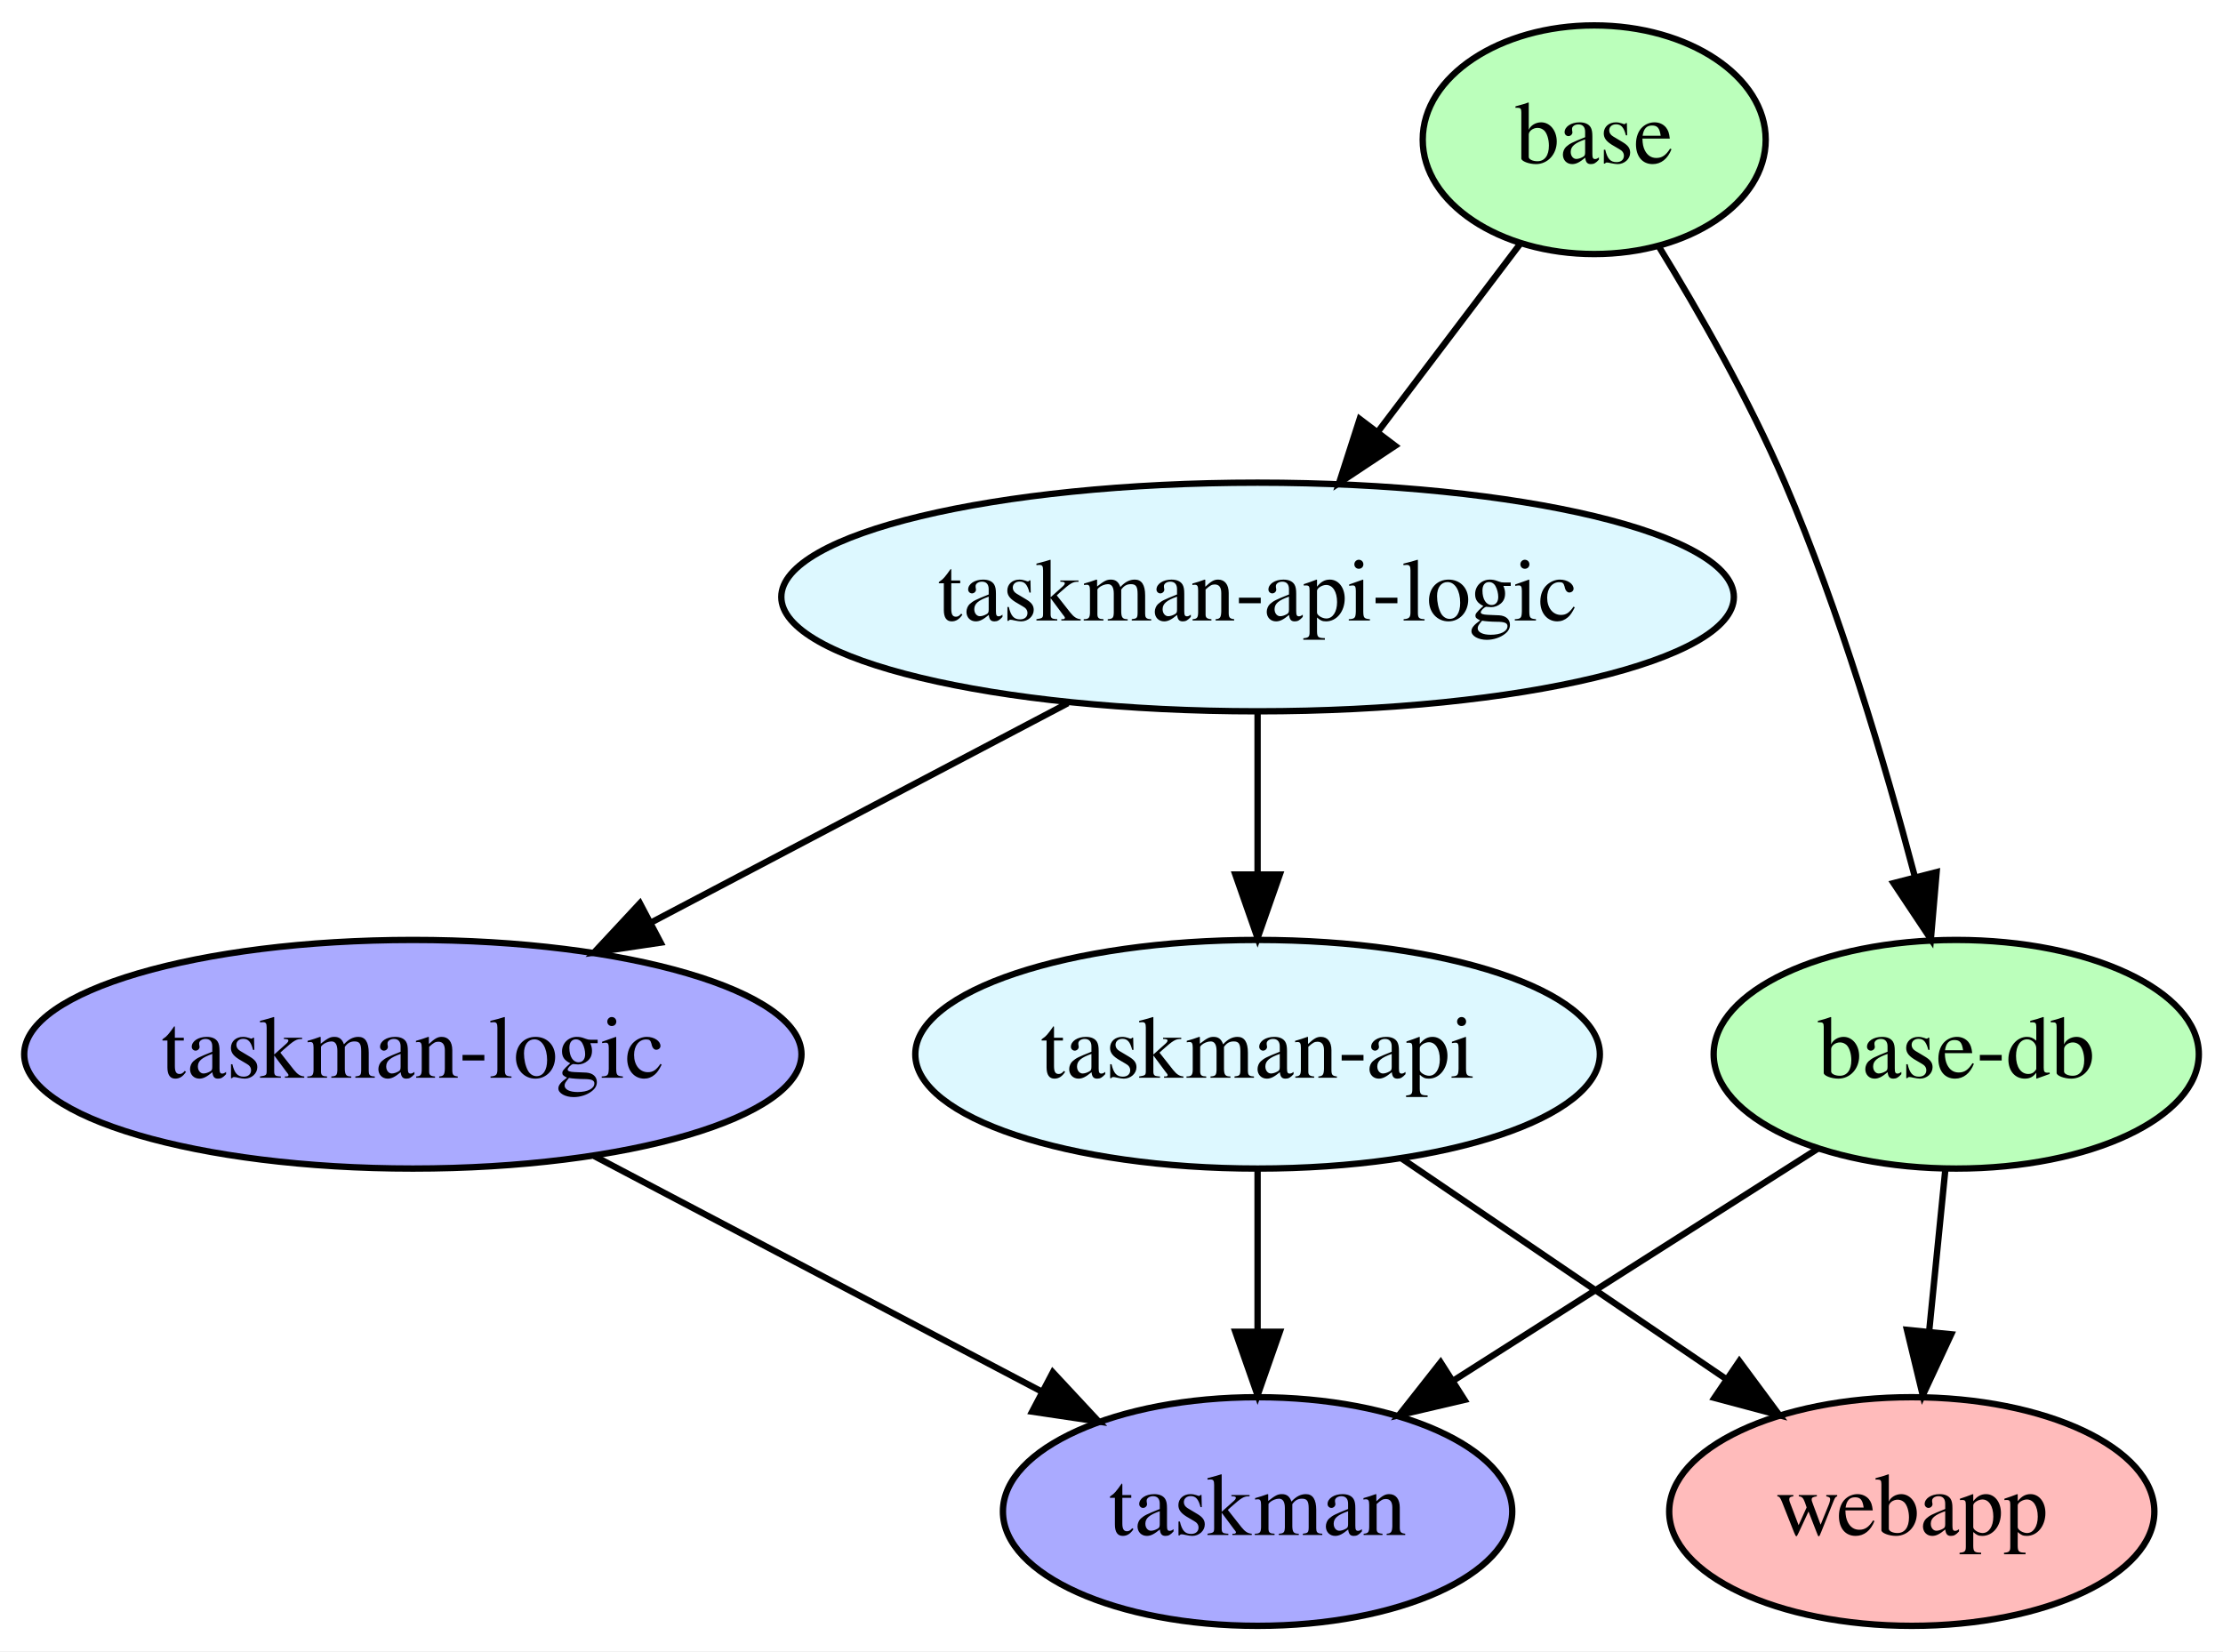
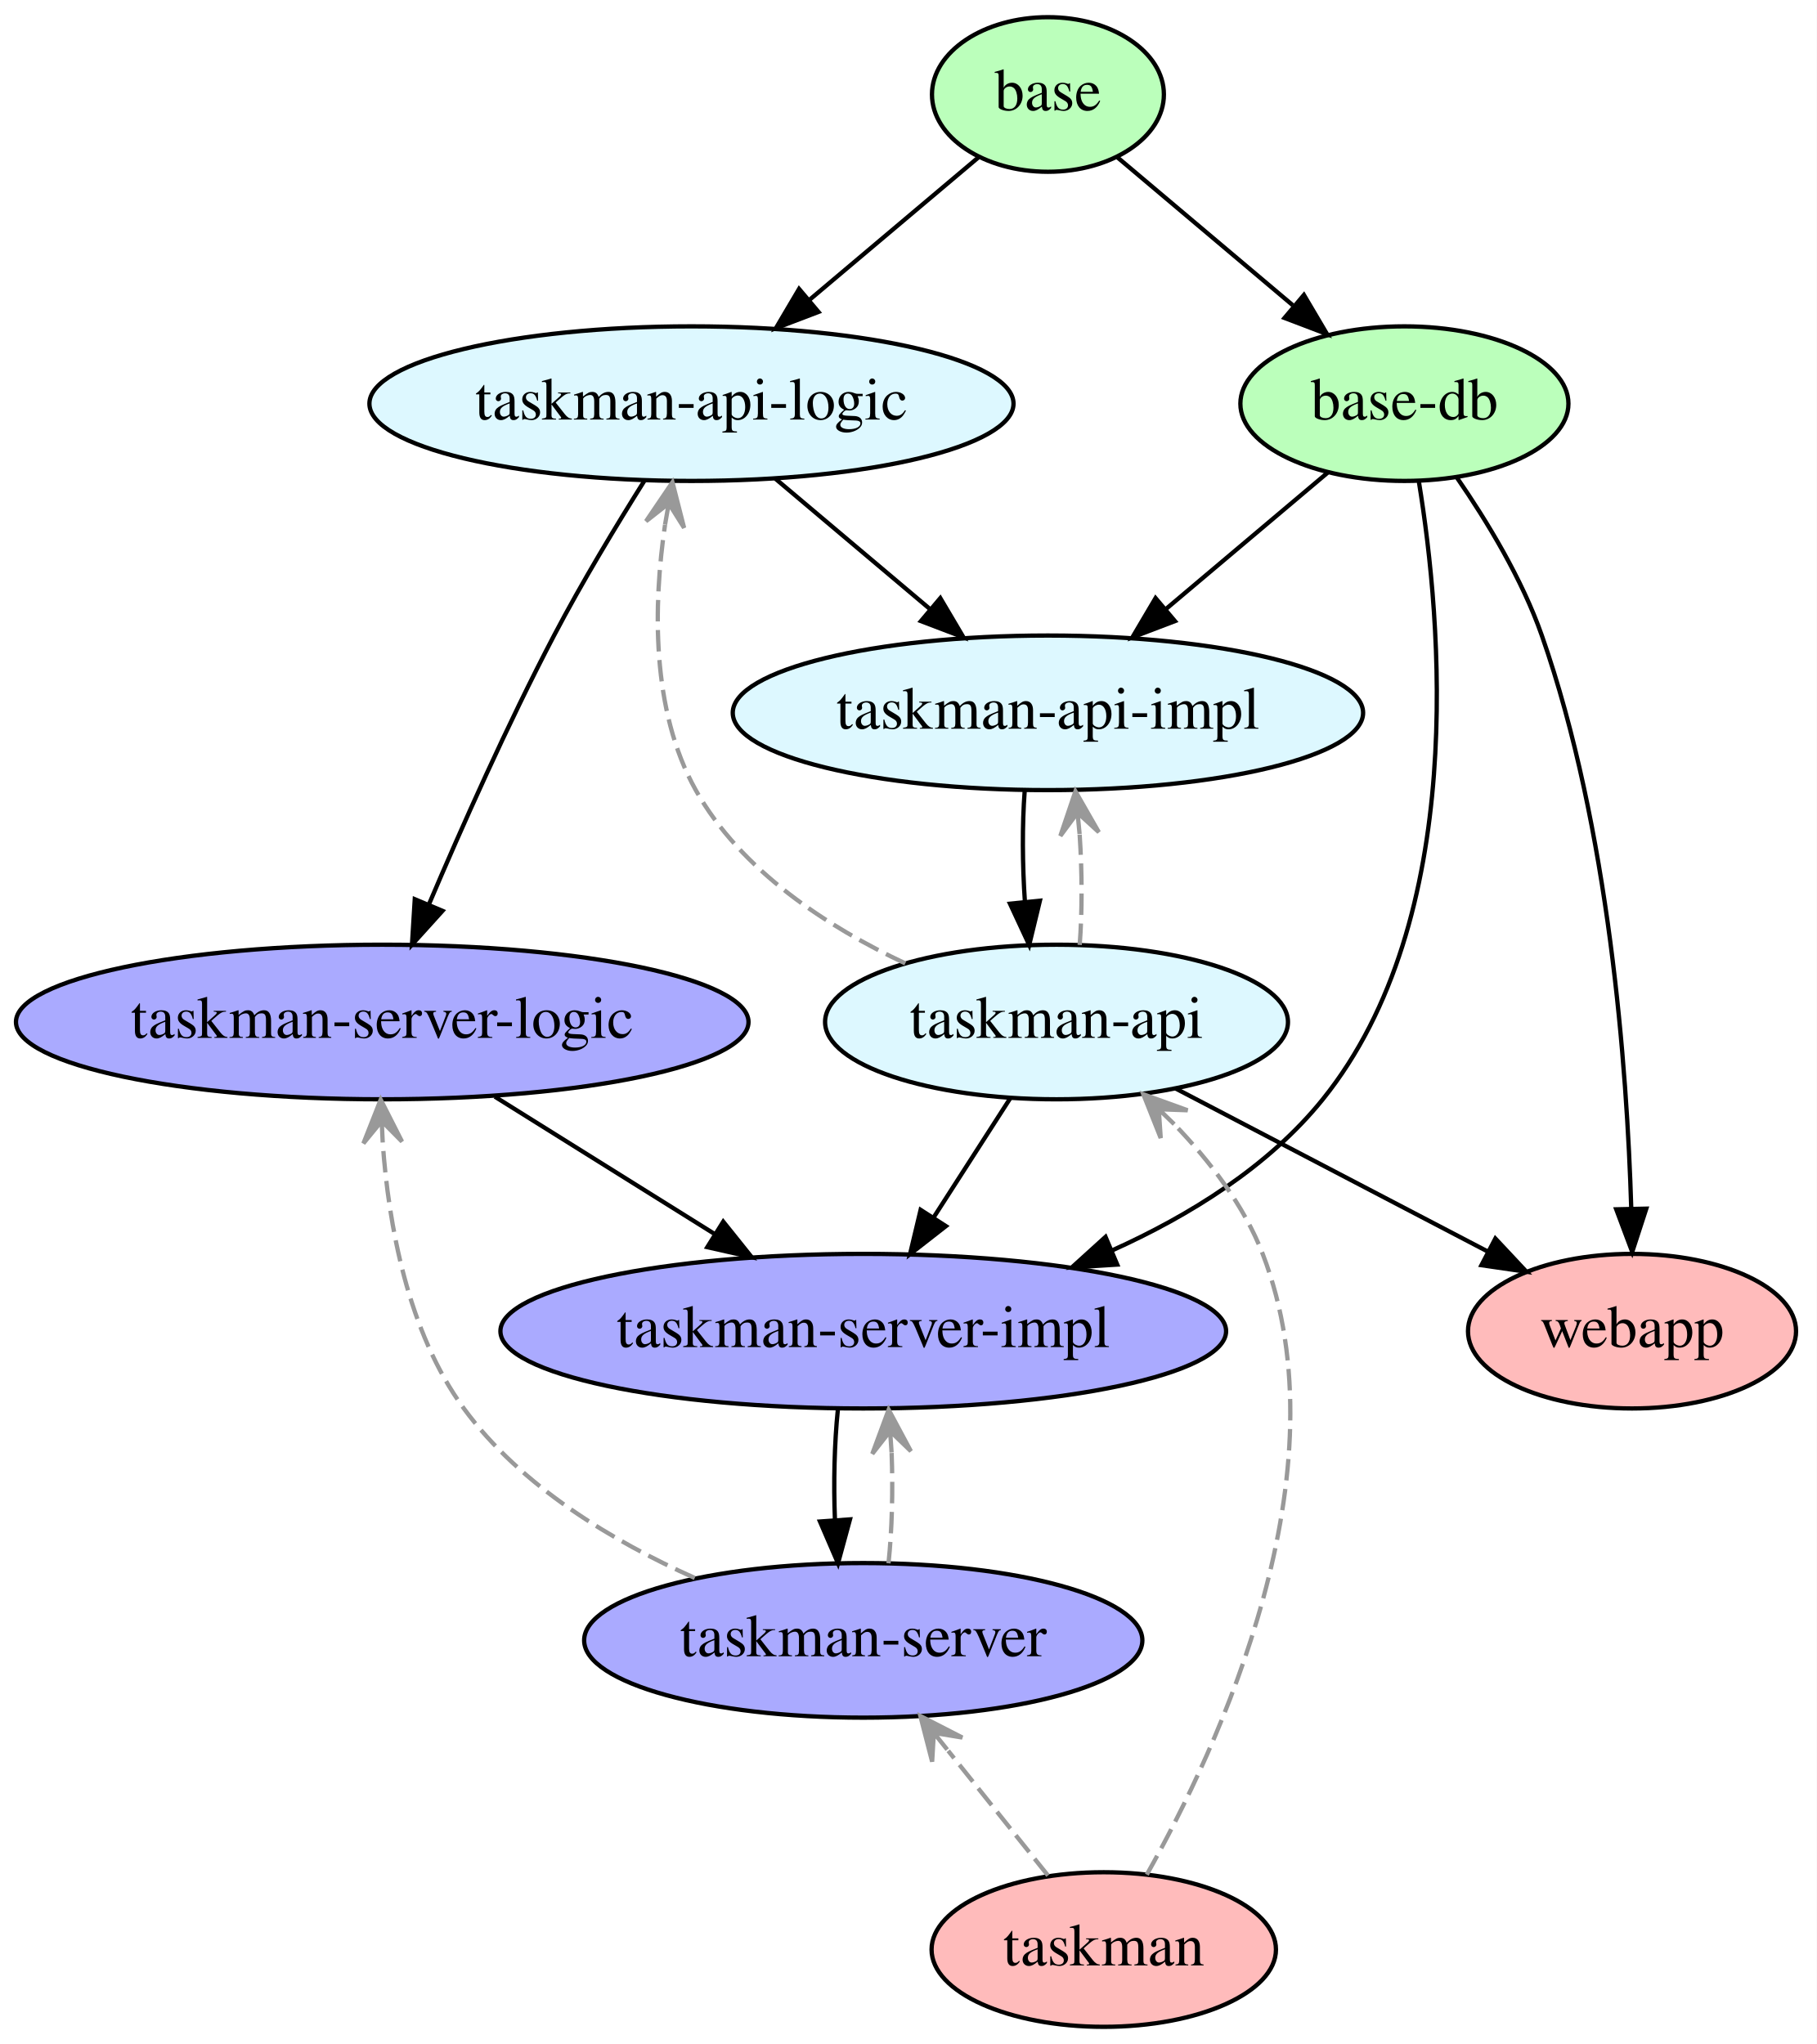
- <svg xmlns="http://www.w3.org/2000/svg" width="350pt" height="260pt" viewBox="0.00 0.00 350.00 260.00">
-   <g id="graph0" class="graph" transform="scale(1 1) rotate(0) translate(4 256)">
-     <polygon fill="white" stroke="none" points="-4,4 -4,-256 346,-256 346,4 -4,4" />
+ <svg xmlns="http://www.w3.org/2000/svg" width="423pt" height="476pt" viewBox="0.00 0.00 423.00 476.00">
+   <g id="graph0" class="graph" transform="scale(1 1) rotate(0) translate(4 472)">
+     <polygon fill="white" stroke="none" points="-4,4 -4,-472 419,-472 419,4 -4,4" />
    <g id="node1" class="node">
-       <ellipse fill="#bbffbb" stroke="black" cx="247" cy="-234" rx="27" ry="18" />
-       <text text-anchor="middle" x="247" y="-230.3" font-family="Times,serif" font-size="14.00">base</text>
+       <ellipse fill="#bbffbb" stroke="black" cx="240" cy="-450" rx="27" ry="18" />
+       <text text-anchor="middle" x="240" y="-446.3" font-family="Times,serif" font-size="14.00">base</text>
    </g>
    <g id="node2" class="node">
-       <ellipse fill="#bbffbb" stroke="black" cx="304" cy="-90" rx="38.194" ry="18" />
-       <text text-anchor="middle" x="304" y="-86.3" font-family="Times,serif" font-size="14.00">base-db</text>
+       <ellipse fill="#bbffbb" stroke="black" cx="323" cy="-378" rx="38.194" ry="18" />
+       <text text-anchor="middle" x="323" y="-374.3" font-family="Times,serif" font-size="14.00">base-db</text>
    </g>
    <g id="edge1" class="edge">
-       <path fill="none" stroke="black" d="M297.492,-117.926C292.755,-135.868 285.665,-159.777 277,-180 271.42,-193.023 263.462,-206.934 257.144,-217.235" />
-       <polygon fill="black" stroke="black" points="300.912,-118.681 300.003,-108.125 294.131,-116.943 300.912,-118.681" />
+       <path fill="none" stroke="black" d="M297.017,-400.913C283.588,-412.239 267.626,-425.701 256.011,-435.497" />
+       <polygon fill="black" stroke="black" points="299.602,-403.312 304.99,-394.189 295.089,-397.96 299.602,-403.312" />
    </g>
    <g id="node3" class="node">
-       <ellipse fill="#aaaaff" stroke="black" cx="194" cy="-18" rx="40.094" ry="18" />
-       <text text-anchor="middle" x="194" y="-14.3" font-family="Times,serif" font-size="14.00">taskman</text>
+       <ellipse fill="#aaaaff" stroke="black" cx="197" cy="-162" rx="84.485" ry="18" />
+       <text text-anchor="middle" x="197" y="-158.3" font-family="Times,serif" font-size="14.00">taskman-server-impl</text>
+     </g>
+     <g id="edge9" class="edge">
+       <path fill="none" stroke="black" d="M254.917,-180.794C272.942,-188.917 291.378,-200.326 304,-216 337.893,-258.089 331.634,-327.607 326.386,-359.736" />
+       <polygon fill="black" stroke="black" points="256.135,-177.509 245.561,-176.84 253.41,-183.957 256.135,-177.509" />
+     </g>
+     <g id="node4" class="node">
+       <ellipse fill="#aaaaff" stroke="black" cx="85" cy="-234" rx="85.285" ry="18" />
+       <text text-anchor="middle" x="85" y="-230.3" font-family="Times,serif" font-size="14.00">taskman-server-logic</text>
+     </g>
+     <g id="edge7" class="edge">
+       <path fill="none" stroke="black" d="M162.218,-184.739C145.758,-195.027 126.426,-207.109 111.224,-216.61" />
+       <polygon fill="black" stroke="black" points="164.398,-187.503 171.023,-179.235 160.688,-181.567 164.398,-187.503" />
+     </g>
+     <g id="node8" class="node">
+       <ellipse fill="#ddf8ff" stroke="black" cx="242" cy="-234" rx="53.891" ry="18" />
+       <text text-anchor="middle" x="242" y="-230.3" font-family="Times,serif" font-size="14.00">taskman-api</text>
    </g>
    <g id="edge8" class="edge">
-       <path fill="none" stroke="black" d="M224.814,-38.609C243.061,-50.221 265.743,-64.654 282.148,-75.094" />
-       <polygon fill="black" stroke="black" points="226.576,-35.581 216.26,-33.166 222.818,-41.487 226.576,-35.581" />
+       <path fill="none" stroke="black" d="M213.345,-188.425C219.292,-197.676 225.861,-207.894 231.207,-216.211" />
+       <polygon fill="black" stroke="black" points="216.245,-186.464 207.893,-179.945 210.357,-190.25 216.245,-186.464" />
    </g>
-     <g id="node4" class="node">
-       <ellipse fill="#aaaaff" stroke="black" cx="61" cy="-90" rx="61.189" ry="18" />
-       <text text-anchor="middle" x="61" y="-86.3" font-family="Times,serif" font-size="14.00">taskman-logic</text>
+     <g id="node7" class="node">
+       <ellipse fill="#ddf8ff" stroke="black" cx="157" cy="-378" rx="74.987" ry="18" />
+       <text text-anchor="middle" x="157" y="-374.3" font-family="Times,serif" font-size="14.00">taskman-api-logic</text>
    </g>
    <g id="edge6" class="edge">
-       <path fill="none" stroke="black" d="M160.06,-36.863C138.261,-48.337 110.264,-63.072 89.598,-73.948" />
-       <polygon fill="black" stroke="black" points="161.765,-39.921 168.984,-32.166 158.504,-33.727 161.765,-39.921" />
+       <path fill="none" stroke="black" d="M95.821,-261.281C103.445,-279.214 114.184,-303.365 125,-324 131.487,-336.376 139.638,-349.85 146.089,-360.115" />
+       <polygon fill="black" stroke="black" points="99.029,-259.881 91.926,-252.02 92.577,-262.595 99.029,-259.881" />
    </g>
    <g id="node5" class="node">
-       <ellipse fill="#ddf8ff" stroke="black" cx="194" cy="-90" rx="53.891" ry="18" />
-       <text text-anchor="middle" x="194" y="-86.3" font-family="Times,serif" font-size="14.00">taskman-api</text>
+       <ellipse fill="#aaaaff" stroke="black" cx="197" cy="-90" rx="64.989" ry="18" />
+       <text text-anchor="middle" x="197" y="-86.3" font-family="Times,serif" font-size="14.00">taskman-server</text>
    </g>
-     <g id="edge7" class="edge">
-       <path fill="none" stroke="black" d="M194,-46.335C194,-54.946 194,-64.209 194,-71.896" />
-       <polygon fill="black" stroke="black" points="197.5,-46.303 194,-36.303 190.5,-46.303 197.5,-46.303" />
+     <g id="edge10" class="edge">
+       <path fill="none" stroke="black" d="M190.409,-117.995C190.06,-126.638 190.285,-135.97 191.087,-143.725" />
+       <polygon fill="black" stroke="black" points="193.906,-118.168 191.122,-107.945 186.923,-117.673 193.906,-118.168" />
+     </g>
+     <g id="edge16" class="edge">
+       <path fill="none" stroke="#999999" stroke-dasharray="5,2" d="M202.878,-107.945C203.696,-115.654 203.939,-124.973 203.605,-133.636" />
+       <polygon fill="#999999" stroke="#999999" points="202.913,-143.725 199.108,-133.44 203.255,-138.736 203.598,-133.748 203.598,-133.748 203.598,-133.748 203.255,-138.736 208.087,-134.056 202.913,-143.725 202.913,-143.725" />
+     </g>
+     <g id="edge15" class="edge">
+       <path fill="none" stroke="#999999" stroke-dasharray="5,2" d="M157.765,-104.531C138.779,-113.018 117.276,-125.851 104,-144 90.917,-161.885 86.466,-186.887 85.116,-205.839" />
+       <polygon fill="#999999" stroke="#999999" points="84.644,-215.93 80.617,-205.731 84.878,-210.936 85.112,-205.941 85.112,-205.941 85.112,-205.941 84.878,-210.936 89.607,-206.152 84.644,-215.93 84.644,-215.93" />
    </g>
    <g id="node6" class="node">
-       <ellipse fill="#ddf8ff" stroke="black" cx="194" cy="-162" rx="74.987" ry="18" />
-       <text text-anchor="middle" x="194" y="-158.3" font-family="Times,serif" font-size="14.00">taskman-api-logic</text>
-     </g>
-     <g id="edge9" class="edge">
-       <path fill="none" stroke="black" d="M98.413,-110.691C119.195,-121.629 144.697,-135.051 164.131,-145.28" />
-       <polygon fill="black" stroke="black" points="100.011,-107.577 89.532,-106.017 96.751,-113.771 100.011,-107.577" />
+       <ellipse fill="#ddf8ff" stroke="black" cx="240" cy="-306" rx="73.387" ry="18" />
+       <text text-anchor="middle" x="240" y="-302.3" font-family="Times,serif" font-size="14.00">taskman-api-impl</text>
    </g>
    <g id="edge4" class="edge">
-       <path fill="none" stroke="black" d="M194,-118.335C194,-126.946 194,-136.209 194,-143.896" />
-       <polygon fill="black" stroke="black" points="197.5,-118.303 194,-108.303 190.5,-118.303 197.5,-118.303" />
+       <path fill="none" stroke="black" d="M267.494,-330.188C279.898,-340.649 294.193,-352.705 305.169,-361.962" />
+       <polygon fill="black" stroke="black" points="269.571,-327.361 259.67,-323.589 265.058,-332.712 269.571,-327.361" />
+     </g>
+     <g id="edge3" class="edge">
+       <path fill="none" stroke="black" d="M212.506,-330.188C200.732,-340.117 187.255,-351.484 176.529,-360.53" />
+       <polygon fill="black" stroke="black" points="214.942,-332.712 220.33,-323.589 210.429,-327.361 214.942,-332.712" />
+     </g>
+     <g id="edge2" class="edge">
+       <path fill="none" stroke="black" d="M184.464,-402.163C197.505,-413.161 212.641,-425.926 223.815,-435.35" />
+       <polygon fill="black" stroke="black" points="186.571,-399.361 176.67,-395.589 182.058,-404.712 186.571,-399.361" />
    </g>
    <g id="edge5" class="edge">
-       <path fill="none" stroke="black" d="M212.869,-187.921C220.379,-197.84 228.783,-208.94 235.373,-217.644" />
-       <polygon fill="black" stroke="black" points="215.657,-185.805 206.83,-179.945 210.076,-190.03 215.657,-185.805" />
+       <path fill="none" stroke="black" d="M234.638,-261.995C234.041,-270.638 234.001,-279.97 234.581,-287.725" />
+       <polygon fill="black" stroke="black" points="238.131,-262.242 235.638,-251.945 231.165,-261.55 238.131,-262.242" />
    </g>
-     <g id="node7" class="node">
-       <ellipse fill="#ffbbbb" stroke="black" cx="297" cy="-18" rx="38.194" ry="18" />
-       <text text-anchor="middle" x="297" y="-14.3" font-family="Times,serif" font-size="14.00">webapp</text>
+     <g id="edge14" class="edge">
+       <path fill="none" stroke="#999999" stroke-dasharray="5,2" d="M247.394,-251.945C247.992,-259.654 247.968,-268.973 247.387,-277.636" />
+       <polygon fill="#999999" stroke="#999999" points="246.406,-287.725 242.895,-277.336 246.89,-282.748 247.374,-277.772 247.374,-277.772 247.374,-277.772 246.89,-282.748 251.853,-278.207 246.406,-287.725 246.406,-287.725" />
    </g>
-     <g id="edge2" class="edge">
-       <path fill="none" stroke="black" d="M299.733,-46.335C300.595,-54.946 301.521,-64.209 302.29,-71.896" />
-       <polygon fill="black" stroke="black" points="303.208,-45.906 298.73,-36.303 296.243,-46.602 303.208,-45.906" />
+     <g id="edge13" class="edge">
+       <path fill="none" stroke="#999999" stroke-dasharray="5,2" d="M206.784,-247.65C188.788,-256.107 168.515,-269.184 158,-288 147.554,-306.692 148.124,-331.226 150.845,-349.8" />
+       <polygon fill="#999999" stroke="#999999" points="152.575,-359.695 146.42,-350.619 151.713,-354.769 150.852,-349.844 150.852,-349.844 150.852,-349.844 151.713,-354.769 155.285,-349.069 152.575,-359.695 152.575,-359.695" />
    </g>
-     <g id="edge3" class="edge">
-       <path fill="none" stroke="black" d="M267.578,-38.995C251.376,-50.007 231.577,-63.462 216.6,-73.641" />
-       <polygon fill="black" stroke="black" points="269.853,-41.681 276.156,-33.166 265.918,-35.892 269.853,-41.681" />
+     <g id="node9" class="node">
+       <ellipse fill="#ffbbbb" stroke="black" cx="253" cy="-18" rx="40.094" ry="18" />
+       <text text-anchor="middle" x="253" y="-14.3" font-family="Times,serif" font-size="14.00">taskman</text>
+     </g>
+     <g id="edge18" class="edge">
+       <path fill="none" stroke="#999999" stroke-dasharray="5,2" d="M240.012,-35.235C233.114,-43.857 224.492,-54.635 216.781,-64.273" />
+       <polygon fill="#999999" stroke="#999999" points="210.307,-72.367 213.04,-61.747 213.43,-68.462 216.554,-64.558 216.554,-64.558 216.554,-64.558 213.43,-68.462 220.068,-67.369 210.307,-72.367 210.307,-72.367" />
+     </g>
+     <g id="edge17" class="edge">
+       <path fill="none" stroke="#999999" stroke-dasharray="5,2" d="M263.018,-35.447C279.726,-65.098 309.602,-129.156 290,-180 285.648,-191.288 277.654,-201.662 269.421,-210.183" />
+       <polygon fill="#999999" stroke="#999999" points="262.21,-217.17 266.26,-206.979 265.8,-213.69 269.391,-210.211 269.391,-210.211 269.391,-210.211 265.8,-213.69 272.523,-213.443 262.21,-217.17 262.21,-217.17" />
+     </g>
+     <g id="node10" class="node">
+       <ellipse fill="#ffbbbb" stroke="black" cx="376" cy="-162" rx="38.194" ry="18" />
+       <text text-anchor="middle" x="376" y="-158.3" font-family="Times,serif" font-size="14.00">webapp</text>
+     </g>
+     <g id="edge11" class="edge">
+       <path fill="none" stroke="black" d="M375.82,-190.619C374.837,-223.333 370.718,-279.058 355,-324 350.387,-337.19 342.207,-350.651 335.273,-360.707" />
+       <polygon fill="black" stroke="black" points="379.323,-190.531 376.045,-180.456 372.324,-190.376 379.323,-190.531" />
+     </g>
+     <g id="edge12" class="edge">
+       <path fill="none" stroke="black" d="M342.559,-180.469C320.084,-192.21 290.818,-207.498 269.658,-218.552" />
+       <polygon fill="black" stroke="black" points="344.179,-183.572 351.422,-175.839 340.938,-177.367 344.179,-183.572" />
    </g>
  </g>
</svg>
